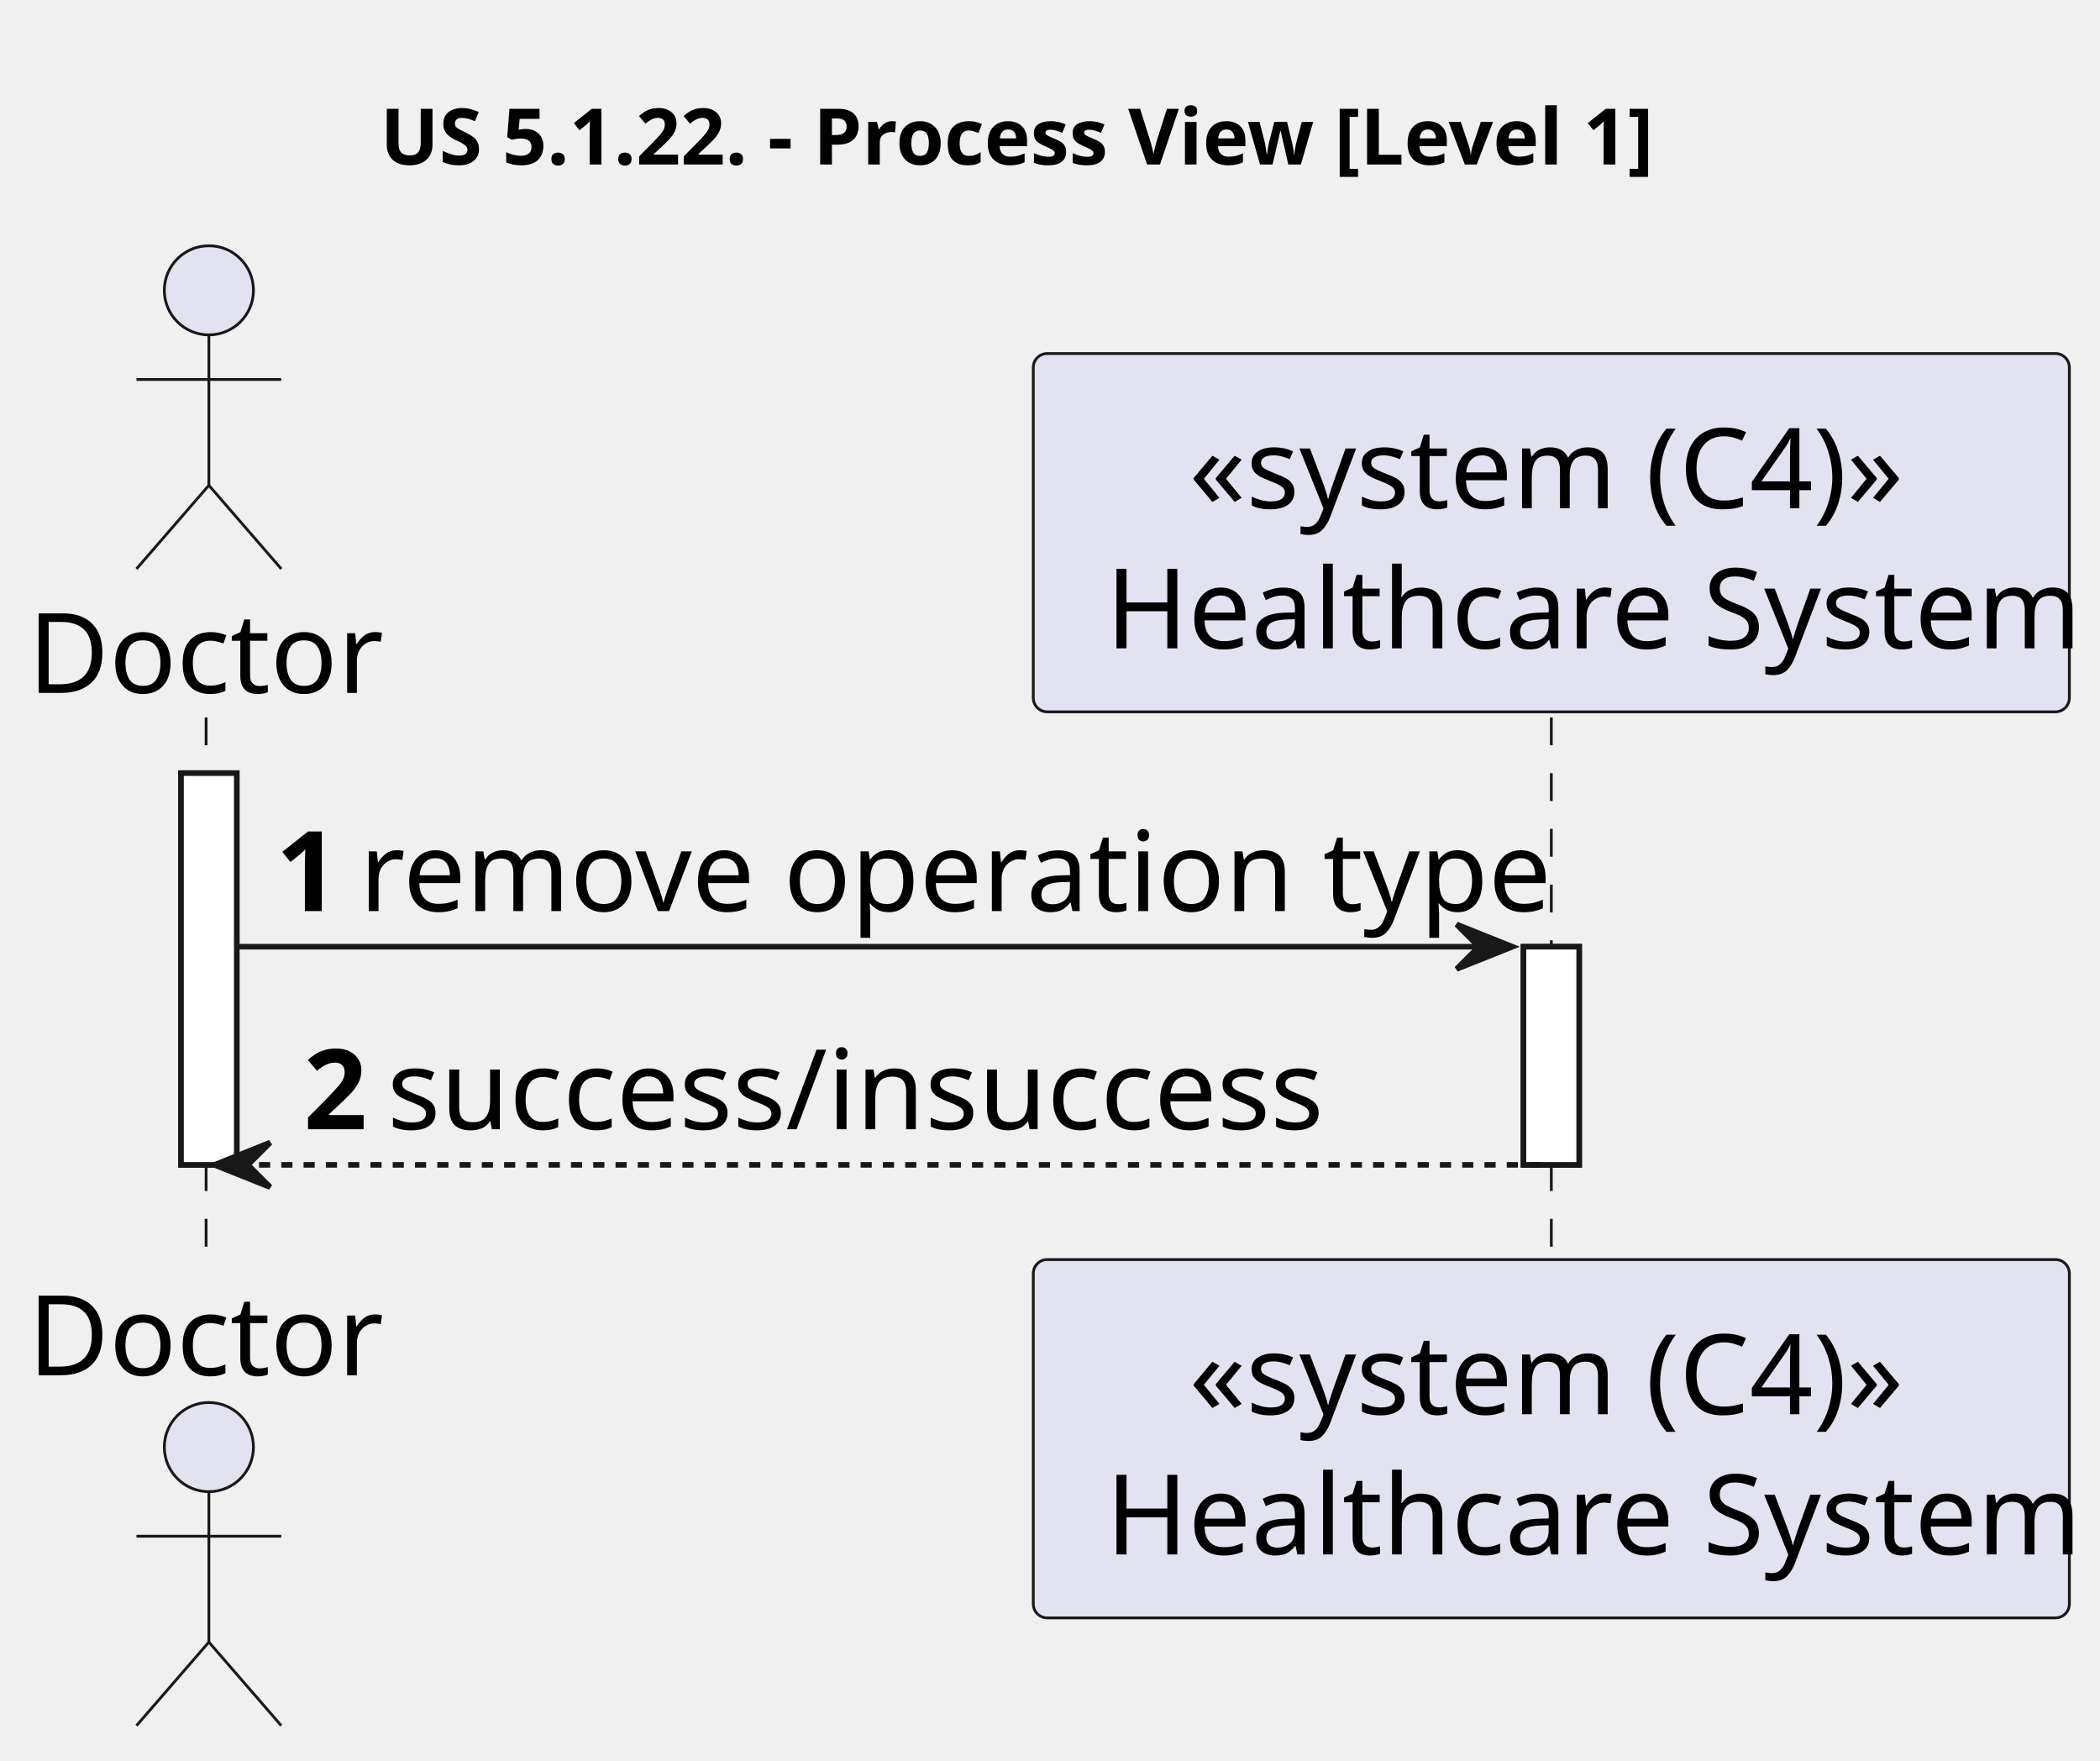
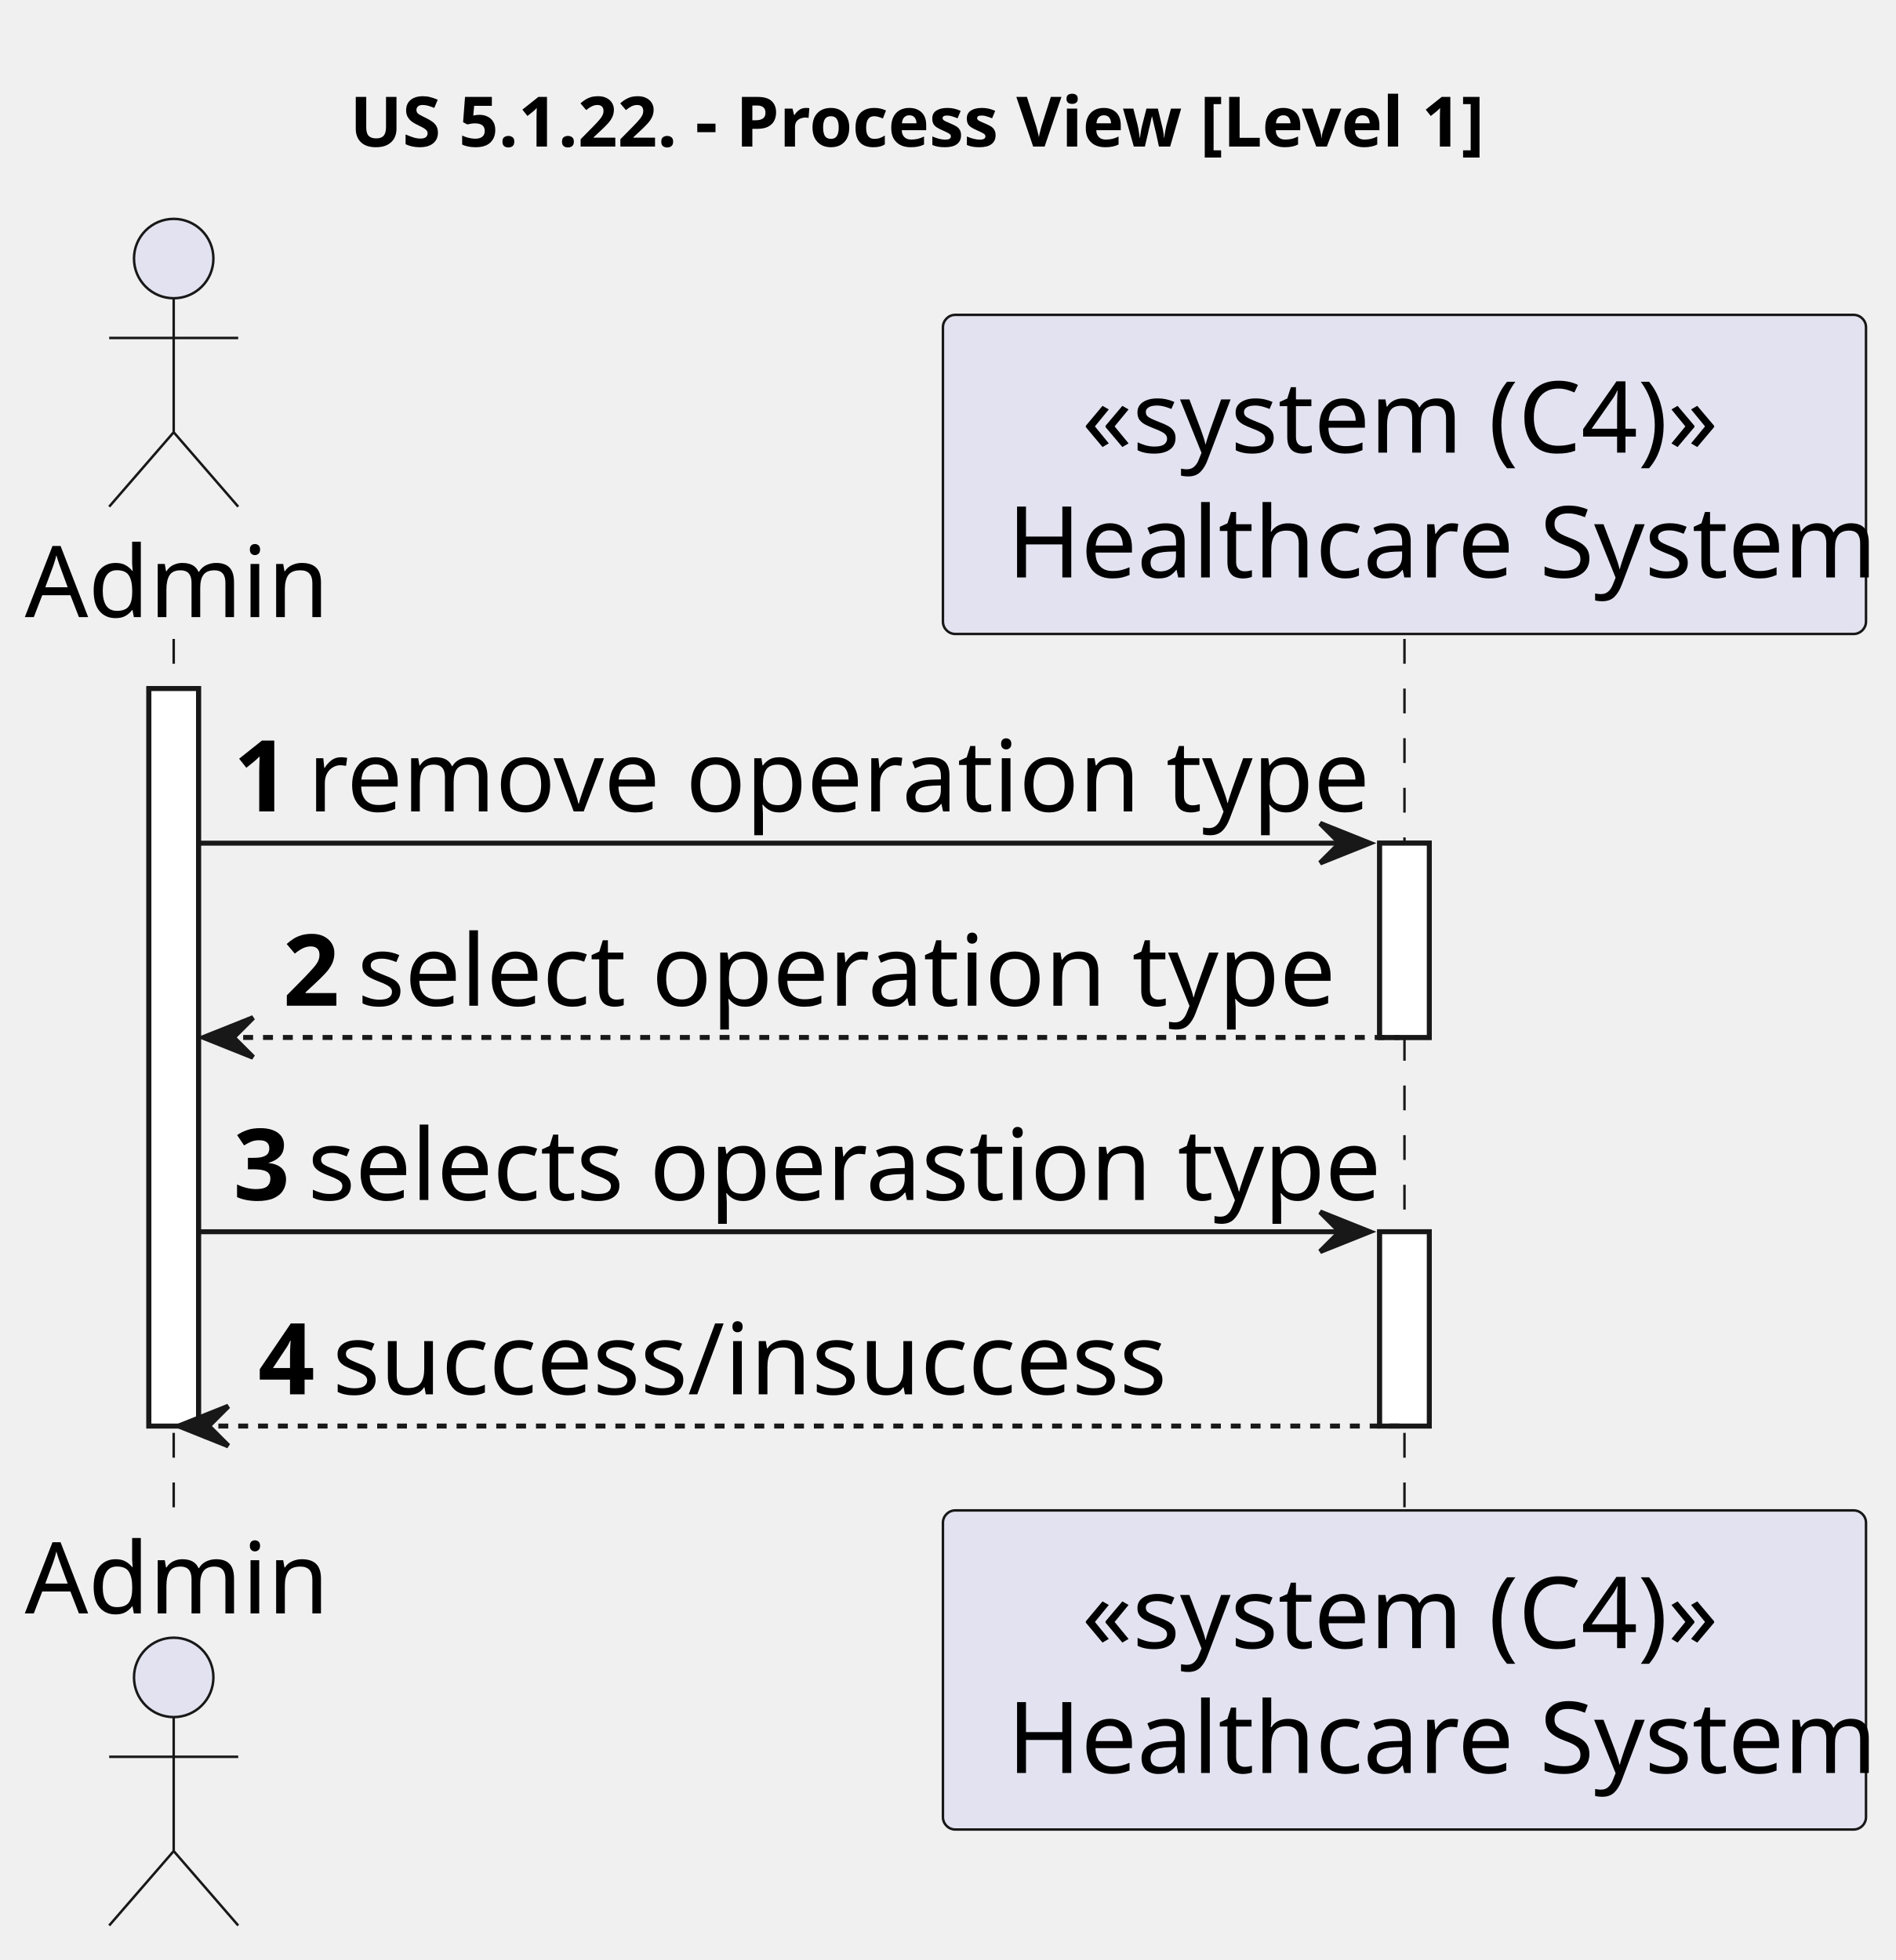
- <svg xmlns="http://www.w3.org/2000/svg" contentStyleType="text/css" height="316px" preserveAspectRatio="none" style="width:377px;height:316px;background:#FFFFFF;" version="1.1" viewBox="0 0 377 316" width="377px" zoomAndPan="magnify">
+ <svg xmlns="http://www.w3.org/2000/svg" contentStyleType="text/css" height="395px" preserveAspectRatio="none" style="width:382px;height:395px;background:#FFFFFF;" version="1.1" viewBox="0 0 382 395" width="382px" zoomAndPan="magnify">
  <defs />
  <g>
-     <text fill="#000000" font-family="sans-serif" font-size="14" font-weight="bold" lengthAdjust="spacing" textLength="239" x="68.25" y="29.533">US 5.1.22. - Process View [Level 1]</text>
-     <rect fill="#FFFFFF" height="70.312" style="stroke:#181818;stroke-width:1.0;" width="10" x="32.5" y="138.766" />
-     <rect fill="#FFFFFF" height="39.156" style="stroke:#181818;stroke-width:1.0;" width="10" x="273.5" y="169.922" />
-     <line style="stroke:#181818;stroke-width:0.5;stroke-dasharray:5.0,5.0;" x1="37" x2="37" y1="128.766" y2="227.078" />
-     <line style="stroke:#181818;stroke-width:0.5;stroke-dasharray:5.0,5.0;" x1="278.5" x2="278.5" y1="128.766" y2="227.078" />
-     <text fill="#000000" font-family="sans-serif" font-size="20" lengthAdjust="spacing" textLength="59" x="5" y="124.371">Doctor</text>
-     <ellipse cx="37.5" cy="52.109" fill="#E2E2F0" rx="8" ry="8" style="stroke:#181818;stroke-width:0.5;" />
-     <path d="M37.5,60.109 L37.5,87.109 M24.5,68.109 L50.5,68.109 M37.5,87.109 L24.5,102.109 M37.5,87.109 L50.5,102.109 " fill="none" style="stroke:#181818;stroke-width:0.5;" />
-     <text fill="#000000" font-family="sans-serif" font-size="20" lengthAdjust="spacing" textLength="59" x="5" y="246.84">Doctor</text>
-     <ellipse cx="37.5" cy="259.734" fill="#E2E2F0" rx="8" ry="8" style="stroke:#181818;stroke-width:0.5;" />
-     <path d="M37.5,267.734 L37.5,294.734 M24.5,275.734 L50.5,275.734 M37.5,294.734 L24.5,309.734 M37.5,294.734 L50.5,309.734 " fill="none" style="stroke:#181818;stroke-width:0.5;" />
-     <rect fill="#E2E2F0" height="64.312" rx="2.5" ry="2.5" style="stroke:#181818;stroke-width:0.5;" width="186" x="185.5" y="63.453" />
-     <text fill="#000000" font-family="sans-serif" font-size="20" lengthAdjust="spacing" textLength="130" x="213.5" y="91.215">«system (C4)»</text>
-     <text fill="#000000" font-family="sans-serif" font-size="20" lengthAdjust="spacing" textLength="166" x="198.5" y="116.371">Healthcare System</text>
-     <rect fill="#E2E2F0" height="64.312" rx="2.5" ry="2.5" style="stroke:#181818;stroke-width:0.5;" width="186" x="185.5" y="226.078" />
-     <text fill="#000000" font-family="sans-serif" font-size="20" lengthAdjust="spacing" textLength="130" x="213.5" y="253.84">«system (C4)»</text>
-     <text fill="#000000" font-family="sans-serif" font-size="20" lengthAdjust="spacing" textLength="166" x="198.5" y="278.996">Healthcare System</text>
-     <rect fill="#FFFFFF" height="70.312" style="stroke:#181818;stroke-width:1.0;" width="10" x="32.5" y="138.766" />
-     <rect fill="#FFFFFF" height="39.156" style="stroke:#181818;stroke-width:1.0;" width="10" x="273.5" y="169.922" />
-     <polygon fill="#181818" points="261.5,165.922,271.5,169.922,261.5,173.922,265.5,169.922" style="stroke:#181818;stroke-width:1.0;" />
-     <line style="stroke:#181818;stroke-width:1.0;" x1="42.5" x2="267.5" y1="169.922" y2="169.922" />
-     <text fill="#000000" font-family="sans-serif" font-size="20" font-weight="bold" lengthAdjust="spacing" textLength="11" x="49.5" y="163.527">1</text>
-     <text fill="#000000" font-family="sans-serif" font-size="20" lengthAdjust="spacing" textLength="197" x="64.5" y="163.527">remove operation type</text>
-     <polygon fill="#181818" points="48.5,205.078,38.5,209.078,48.5,213.078,44.5,209.078" style="stroke:#181818;stroke-width:1.0;" />
-     <line style="stroke:#181818;stroke-width:1.0;stroke-dasharray:2.0,2.0;" x1="42.5" x2="277.5" y1="209.078" y2="209.078" />
-     <text fill="#000000" font-family="sans-serif" font-size="20" font-weight="bold" lengthAdjust="spacing" textLength="11" x="54.5" y="202.684">2</text>
-     <text fill="#000000" font-family="sans-serif" font-size="20" lengthAdjust="spacing" textLength="162" x="69.5" y="202.684">success/insuccess</text>
+     <text fill="#000000" font-family="sans-serif" font-size="14" font-weight="bold" lengthAdjust="spacing" textLength="239" x="70.5" y="29.533">US 5.1.22. - Process View [Level 1]</text>
+     <rect fill="#FFFFFF" height="148.625" style="stroke:#181818;stroke-width:1.0;" width="10" x="30" y="138.766" />
+     <rect fill="#FFFFFF" height="39.156" style="stroke:#181818;stroke-width:1.0;" width="10" x="278" y="169.922" />
+     <rect fill="#FFFFFF" height="39.156" style="stroke:#181818;stroke-width:1.0;" width="10" x="278" y="248.234" />
+     <line style="stroke:#181818;stroke-width:0.5;stroke-dasharray:5.0,5.0;" x1="35" x2="35" y1="128.766" y2="305.391" />
+     <line style="stroke:#181818;stroke-width:0.5;stroke-dasharray:5.0,5.0;" x1="283" x2="283" y1="128.766" y2="305.391" />
+     <text fill="#000000" font-family="sans-serif" font-size="20" lengthAdjust="spacing" textLength="54" x="5" y="124.371">Admin</text>
+     <ellipse cx="35" cy="52.109" fill="#E2E2F0" rx="8" ry="8" style="stroke:#181818;stroke-width:0.5;" />
+     <path d="M35,60.109 L35,87.109 M22,68.109 L48,68.109 M35,87.109 L22,102.109 M35,87.109 L48,102.109 " fill="none" style="stroke:#181818;stroke-width:0.5;" />
+     <text fill="#000000" font-family="sans-serif" font-size="20" lengthAdjust="spacing" textLength="54" x="5" y="325.152">Admin</text>
+     <ellipse cx="35" cy="338.047" fill="#E2E2F0" rx="8" ry="8" style="stroke:#181818;stroke-width:0.5;" />
+     <path d="M35,346.047 L35,373.047 M22,354.047 L48,354.047 M35,373.047 L22,388.047 M35,373.047 L48,388.047 " fill="none" style="stroke:#181818;stroke-width:0.5;" />
+     <rect fill="#E2E2F0" height="64.312" rx="2.5" ry="2.5" style="stroke:#181818;stroke-width:0.5;" width="186" x="190" y="63.453" />
+     <text fill="#000000" font-family="sans-serif" font-size="20" lengthAdjust="spacing" textLength="130" x="218" y="91.215">«system (C4)»</text>
+     <text fill="#000000" font-family="sans-serif" font-size="20" lengthAdjust="spacing" textLength="166" x="203" y="116.371">Healthcare System</text>
+     <rect fill="#E2E2F0" height="64.312" rx="2.5" ry="2.5" style="stroke:#181818;stroke-width:0.5;" width="186" x="190" y="304.391" />
+     <text fill="#000000" font-family="sans-serif" font-size="20" lengthAdjust="spacing" textLength="130" x="218" y="332.152">«system (C4)»</text>
+     <text fill="#000000" font-family="sans-serif" font-size="20" lengthAdjust="spacing" textLength="166" x="203" y="357.309">Healthcare System</text>
+     <rect fill="#FFFFFF" height="148.625" style="stroke:#181818;stroke-width:1.0;" width="10" x="30" y="138.766" />
+     <rect fill="#FFFFFF" height="39.156" style="stroke:#181818;stroke-width:1.0;" width="10" x="278" y="169.922" />
+     <rect fill="#FFFFFF" height="39.156" style="stroke:#181818;stroke-width:1.0;" width="10" x="278" y="248.234" />
+     <polygon fill="#181818" points="266,165.922,276,169.922,266,173.922,270,169.922" style="stroke:#181818;stroke-width:1.0;" />
+     <line style="stroke:#181818;stroke-width:1.0;" x1="40" x2="272" y1="169.922" y2="169.922" />
+     <text fill="#000000" font-family="sans-serif" font-size="20" font-weight="bold" lengthAdjust="spacing" textLength="11" x="47" y="163.527">1</text>
+     <text fill="#000000" font-family="sans-serif" font-size="20" lengthAdjust="spacing" textLength="197" x="62" y="163.527">remove operation type</text>
+     <polygon fill="#181818" points="51,205.078,41,209.078,51,213.078,47,209.078" style="stroke:#181818;stroke-width:1.0;" />
+     <line style="stroke:#181818;stroke-width:1.0;stroke-dasharray:2.0,2.0;" x1="45" x2="282" y1="209.078" y2="209.078" />
+     <text fill="#000000" font-family="sans-serif" font-size="20" font-weight="bold" lengthAdjust="spacing" textLength="11" x="57" y="202.684">2</text>
+     <text fill="#000000" font-family="sans-serif" font-size="20" lengthAdjust="spacing" textLength="184" x="72" y="202.684">select operation type</text>
+     <polygon fill="#181818" points="266,244.234,276,248.234,266,252.234,270,248.234" style="stroke:#181818;stroke-width:1.0;" />
+     <line style="stroke:#181818;stroke-width:1.0;" x1="40" x2="272" y1="248.234" y2="248.234" />
+     <text fill="#000000" font-family="sans-serif" font-size="20" font-weight="bold" lengthAdjust="spacing" textLength="11" x="47" y="241.84">3</text>
+     <text fill="#000000" font-family="sans-serif" font-size="20" lengthAdjust="spacing" textLength="204" x="62" y="241.84">selects operastion type</text>
+     <polygon fill="#181818" points="46,283.391,36,287.391,46,291.391,42,287.391" style="stroke:#181818;stroke-width:1.0;" />
+     <line style="stroke:#181818;stroke-width:1.0;stroke-dasharray:2.0,2.0;" x1="40" x2="282" y1="287.391" y2="287.391" />
+     <text fill="#000000" font-family="sans-serif" font-size="20" font-weight="bold" lengthAdjust="spacing" textLength="11" x="52" y="280.996">4</text>
+     <text fill="#000000" font-family="sans-serif" font-size="20" lengthAdjust="spacing" textLength="162" x="67" y="280.996">success/insuccess</text>
  </g>
</svg>
